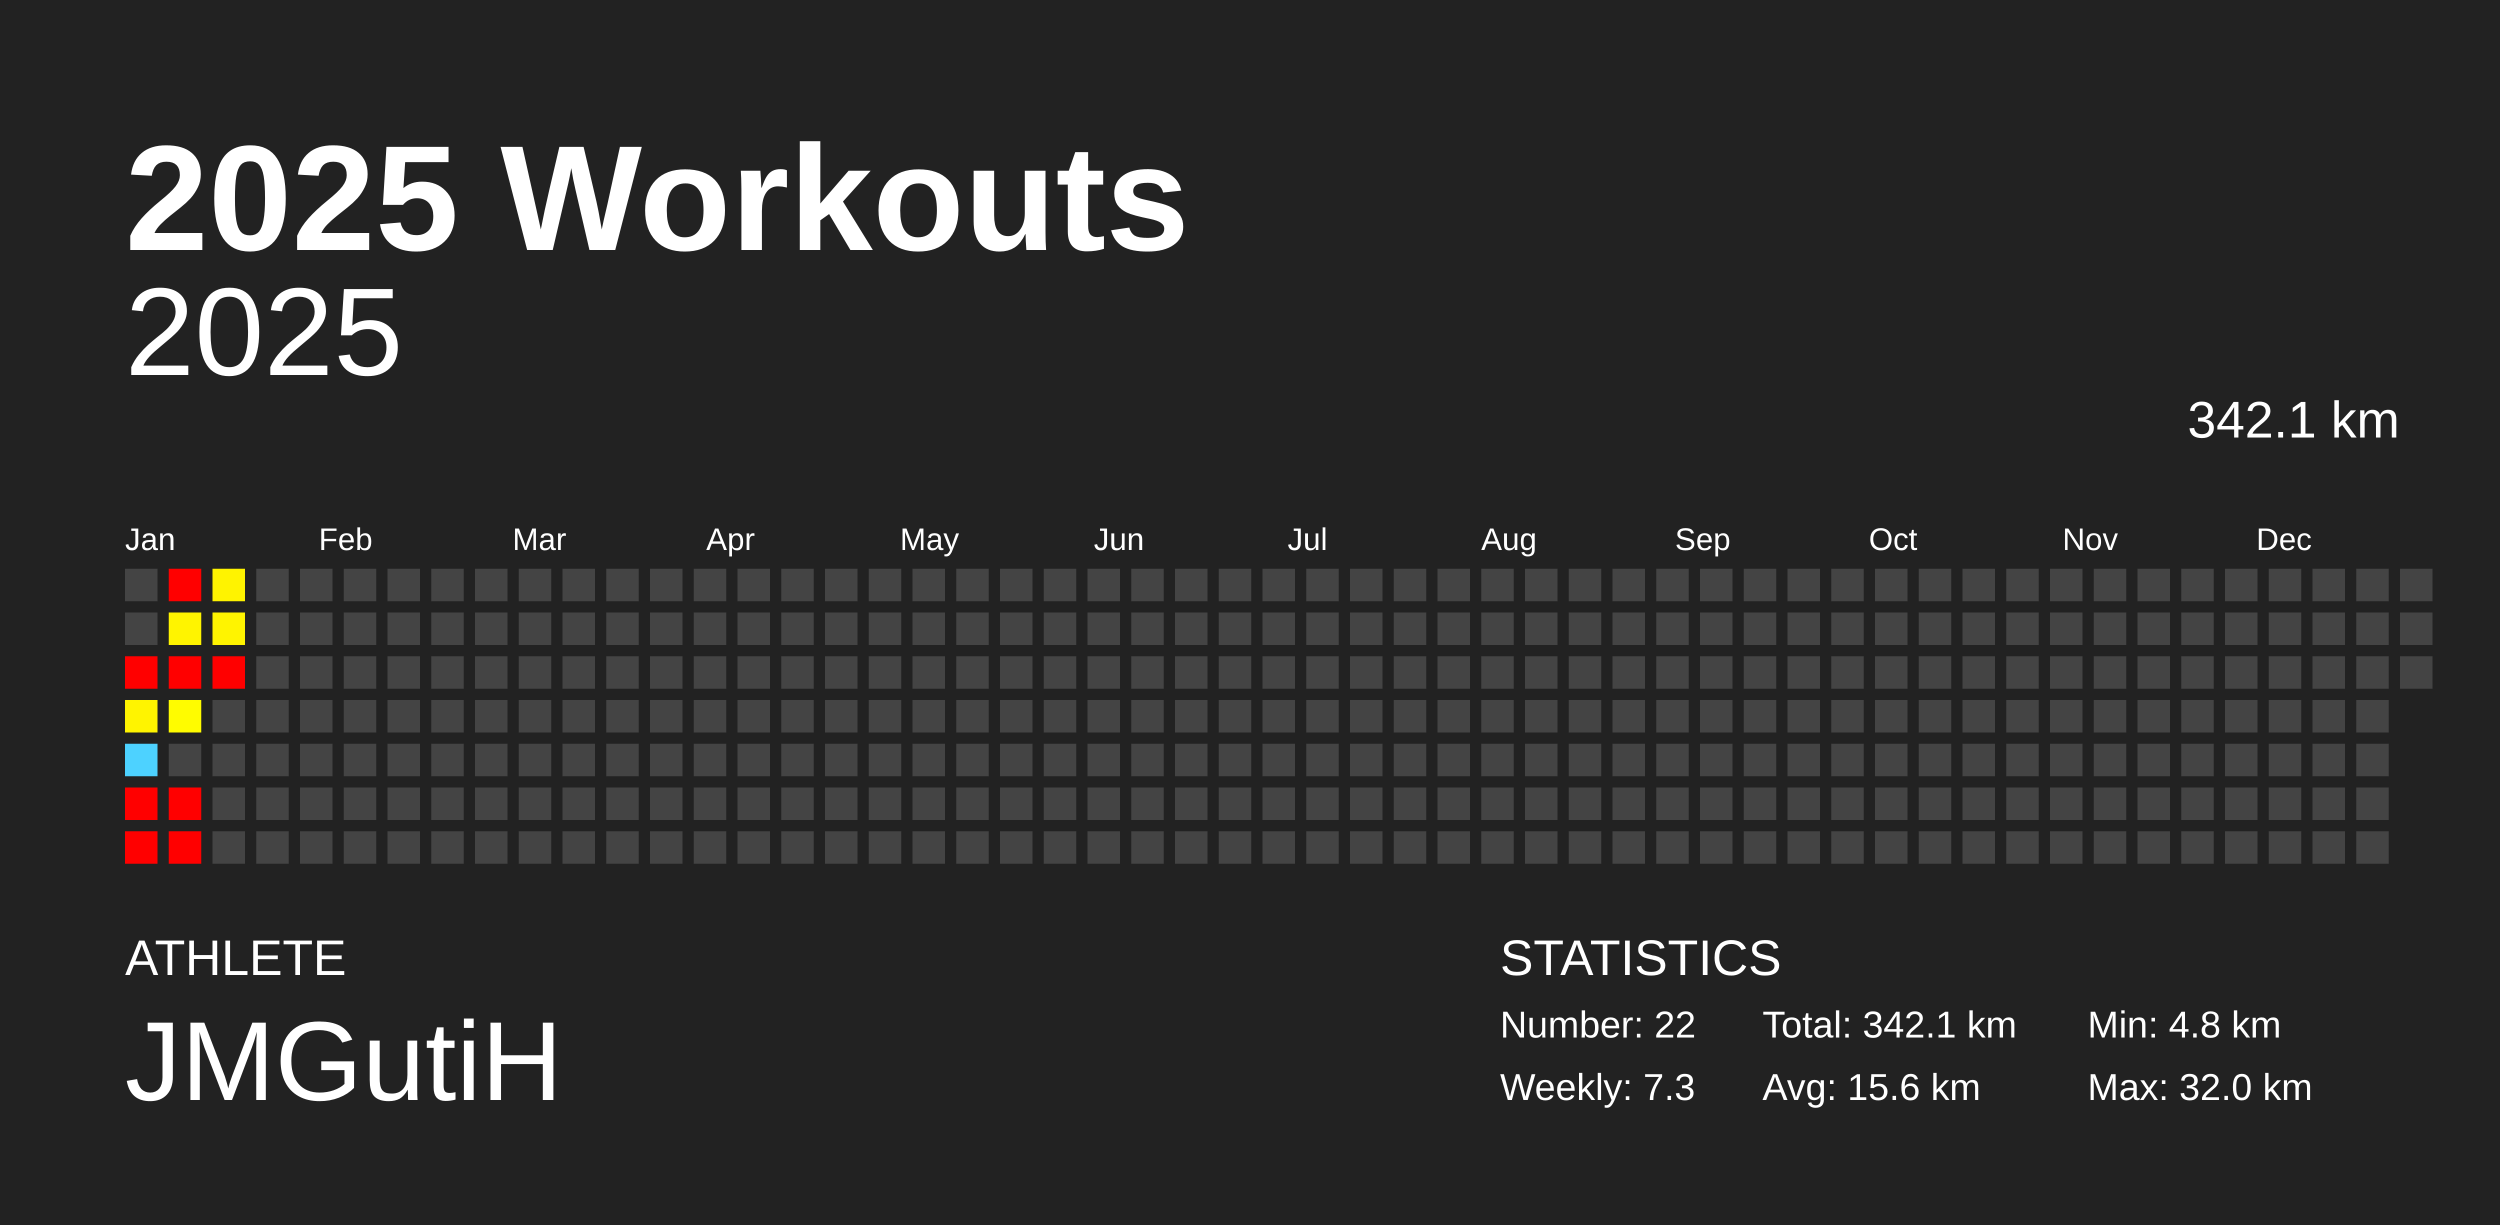
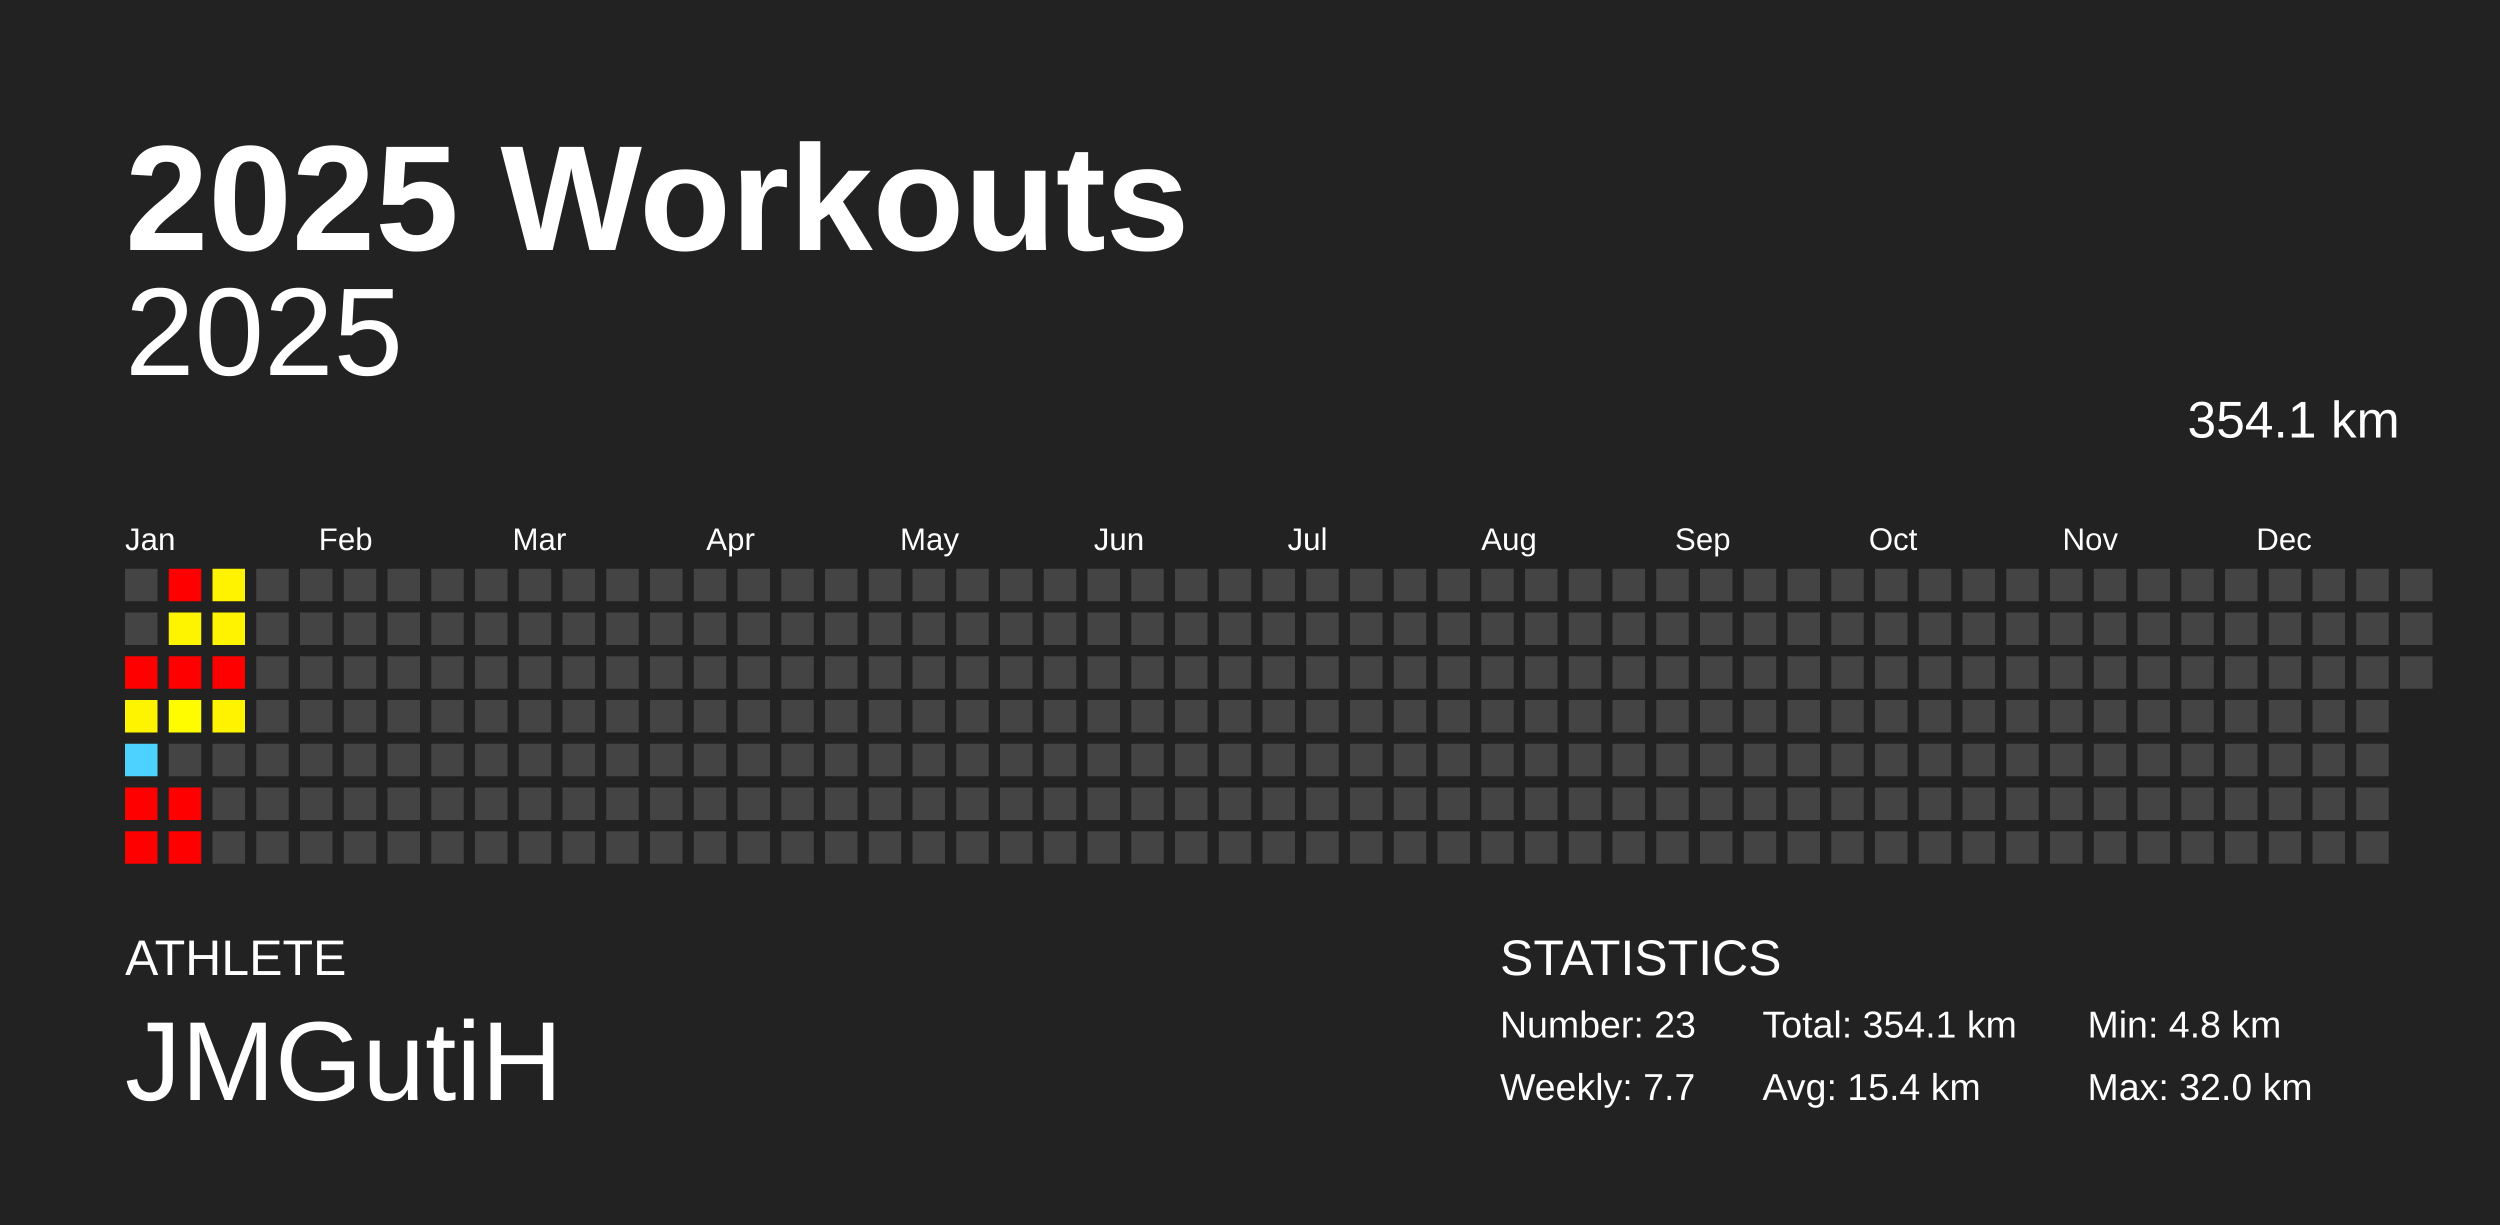
<svg xmlns="http://www.w3.org/2000/svg" baseProfile="full" height="98mm" version="1.1" viewBox="0,0,200,98" width="200mm">
  <defs />
  <rect fill="#222222" height="98" width="200" x="0" y="0" />
  <text fill="#FFFFFF" style="font-size:12px; font-family:Arial; font-weight:bold;" x="10" y="20">2025 Workouts</text>
  <text fill="#FFFFFF" style="font-size:4px; font-family:Arial" x="10" y="78">ATHLETE</text>
  <text fill="#FFFFFF" style="font-size:9px; font-family:Arial" x="10" y="88">JMGutiH</text>
  <text fill="#FFFFFF" style="font-size:4px; font-family:Arial" x="120" y="78">STATISTICS</text>
-   <text fill="#FFFFFF" style="font-size:3px; font-family:Arial" x="120" y="83">Number: 22</text>
-   <text fill="#FFFFFF" style="font-size:3px; font-family:Arial" x="120" y="88">Weekly: 7.3</text>
-   <text fill="#FFFFFF" style="font-size:3px; font-family:Arial" x="141" y="83">Total: 342.1 km</text>
-   <text fill="#FFFFFF" style="font-size:3px; font-family:Arial" x="141" y="88">Avg: 15.6 km</text>
+   <text fill="#FFFFFF" style="font-size:3px; font-family:Arial" x="120" y="83">Number: 23</text>
+   <text fill="#FFFFFF" style="font-size:3px; font-family:Arial" x="120" y="88">Weekly: 7.7</text>
+   <text fill="#FFFFFF" style="font-size:3px; font-family:Arial" x="141" y="83">Total: 354.1 km</text>
+   <text fill="#FFFFFF" style="font-size:3px; font-family:Arial" x="141" y="88">Avg: 15.4 km</text>
  <text fill="#FFFFFF" style="font-size:3px; font-family:Arial" x="167" y="83">Min: 4.8 km</text>
  <text fill="#FFFFFF" style="font-size:3px; font-family:Arial" x="167" y="88">Max: 32.0 km</text>
  <text alignment-baseline="hanging" fill="#FFFFFF" style="font-size:10.0px; font-family:Arial;" x="10" y="30">2025</text>
-   <text alignment-baseline="hanging" fill="#FFFFFF" style="font-size:4.125px; font-family:Arial;" x="175" y="35">342.1 km</text>
+   <text alignment-baseline="hanging" fill="#FFFFFF" style="font-size:4.125px; font-family:Arial;" x="175" y="35">354.1 km</text>
  <text fill="#FFFFFF" style="font-size:2.5px; font-family:Arial" x="10.0" y="44">Jan</text>
  <text fill="#FFFFFF" style="font-size:2.5px; font-family:Arial" x="25.5" y="44">Feb</text>
  <text fill="#FFFFFF" style="font-size:2.5px; font-family:Arial" x="41.0" y="44">Mar</text>
  <text fill="#FFFFFF" style="font-size:2.5px; font-family:Arial" x="56.5" y="44">Apr</text>
  <text fill="#FFFFFF" style="font-size:2.5px; font-family:Arial" x="72.0" y="44">May</text>
  <text fill="#FFFFFF" style="font-size:2.5px; font-family:Arial" x="87.5" y="44">Jun</text>
  <text fill="#FFFFFF" style="font-size:2.5px; font-family:Arial" x="103.0" y="44">Jul</text>
  <text fill="#FFFFFF" style="font-size:2.5px; font-family:Arial" x="118.5" y="44">Aug</text>
  <text fill="#FFFFFF" style="font-size:2.5px; font-family:Arial" x="134.0" y="44">Sep</text>
  <text fill="#FFFFFF" style="font-size:2.5px; font-family:Arial" x="149.5" y="44">Oct</text>
  <text fill="#FFFFFF" style="font-size:2.5px; font-family:Arial" x="165.0" y="44">Nov</text>
  <text fill="#FFFFFF" style="font-size:2.5px; font-family:Arial" x="180.5" y="44">Dec</text>
  <rect fill="#444444" height="2.6" width="2.6" x="10.0" y="45.5" />
  <rect fill="#444444" height="2.6" width="2.6" x="10.0" y="49.0" />
  <rect fill="red" height="2.6" width="2.6" x="10.0" y="52.5" />
  <rect fill="#fff400" height="2.6" width="2.6" x="10.0" y="56.0" />
  <rect fill="#4dd2ff" height="2.6" width="2.6" x="10.0" y="59.5" />
  <rect fill="red" height="2.6" width="2.6" x="10.0" y="63.0" />
  <rect fill="red" height="2.6" width="2.6" x="10.0" y="66.5" />
  <rect fill="red" height="2.6" width="2.6" x="13.5" y="45.5" />
  <rect fill="#fff400" height="2.6" width="2.6" x="13.5" y="49.0" />
  <rect fill="red" height="2.6" width="2.6" x="13.5" y="52.5" />
  <rect fill="#fffc00" height="2.6" width="2.6" x="13.5" y="56.0" />
  <rect fill="#444444" height="2.6" width="2.6" x="13.5" y="59.5" />
  <rect fill="red" height="2.6" width="2.6" x="13.5" y="63.0" />
  <rect fill="red" height="2.6" width="2.6" x="13.5" y="66.5" />
  <rect fill="#fff300" height="2.6" width="2.6" x="17.0" y="45.5" />
  <rect fill="#fff400" height="2.6" width="2.6" x="17.0" y="49.0" />
  <rect fill="red" height="2.6" width="2.6" x="17.0" y="52.5" />
-   <rect fill="#444444" height="2.6" width="2.6" x="17.0" y="56.0" />
+   <rect fill="#fff400" height="2.6" width="2.6" x="17.0" y="56.0" />
  <rect fill="#444444" height="2.6" width="2.6" x="17.0" y="59.5" />
  <rect fill="#444444" height="2.6" width="2.6" x="17.0" y="63.0" />
  <rect fill="#444444" height="2.6" width="2.6" x="17.0" y="66.5" />
  <rect fill="#444444" height="2.6" width="2.6" x="20.5" y="45.5" />
  <rect fill="#444444" height="2.6" width="2.6" x="20.5" y="49.0" />
  <rect fill="#444444" height="2.6" width="2.6" x="20.5" y="52.5" />
  <rect fill="#444444" height="2.6" width="2.6" x="20.5" y="56.0" />
  <rect fill="#444444" height="2.6" width="2.6" x="20.5" y="59.5" />
  <rect fill="#444444" height="2.6" width="2.6" x="20.5" y="63.0" />
  <rect fill="#444444" height="2.6" width="2.6" x="20.5" y="66.5" />
  <rect fill="#444444" height="2.6" width="2.6" x="24.0" y="45.5" />
  <rect fill="#444444" height="2.6" width="2.6" x="24.0" y="49.0" />
  <rect fill="#444444" height="2.6" width="2.6" x="24.0" y="52.5" />
  <rect fill="#444444" height="2.6" width="2.6" x="24.0" y="56.0" />
  <rect fill="#444444" height="2.6" width="2.6" x="24.0" y="59.5" />
  <rect fill="#444444" height="2.6" width="2.6" x="24.0" y="63.0" />
  <rect fill="#444444" height="2.6" width="2.6" x="24.0" y="66.5" />
  <rect fill="#444444" height="2.6" width="2.6" x="27.5" y="45.5" />
  <rect fill="#444444" height="2.6" width="2.6" x="27.5" y="49.0" />
  <rect fill="#444444" height="2.6" width="2.6" x="27.5" y="52.5" />
  <rect fill="#444444" height="2.6" width="2.6" x="27.5" y="56.0" />
  <rect fill="#444444" height="2.6" width="2.6" x="27.5" y="59.5" />
  <rect fill="#444444" height="2.6" width="2.6" x="27.5" y="63.0" />
  <rect fill="#444444" height="2.6" width="2.6" x="27.5" y="66.5" />
  <rect fill="#444444" height="2.6" width="2.6" x="31.0" y="45.5" />
  <rect fill="#444444" height="2.6" width="2.6" x="31.0" y="49.0" />
  <rect fill="#444444" height="2.6" width="2.6" x="31.0" y="52.5" />
  <rect fill="#444444" height="2.6" width="2.6" x="31.0" y="56.0" />
  <rect fill="#444444" height="2.6" width="2.6" x="31.0" y="59.5" />
  <rect fill="#444444" height="2.6" width="2.6" x="31.0" y="63.0" />
  <rect fill="#444444" height="2.6" width="2.6" x="31.0" y="66.5" />
  <rect fill="#444444" height="2.6" width="2.6" x="34.5" y="45.5" />
  <rect fill="#444444" height="2.6" width="2.6" x="34.5" y="49.0" />
  <rect fill="#444444" height="2.6" width="2.6" x="34.5" y="52.5" />
  <rect fill="#444444" height="2.6" width="2.6" x="34.5" y="56.0" />
  <rect fill="#444444" height="2.6" width="2.6" x="34.5" y="59.5" />
  <rect fill="#444444" height="2.6" width="2.6" x="34.5" y="63.0" />
  <rect fill="#444444" height="2.6" width="2.6" x="34.5" y="66.5" />
  <rect fill="#444444" height="2.6" width="2.6" x="38.0" y="45.5" />
  <rect fill="#444444" height="2.6" width="2.6" x="38.0" y="49.0" />
  <rect fill="#444444" height="2.6" width="2.6" x="38.0" y="52.5" />
  <rect fill="#444444" height="2.6" width="2.6" x="38.0" y="56.0" />
  <rect fill="#444444" height="2.6" width="2.6" x="38.0" y="59.5" />
  <rect fill="#444444" height="2.6" width="2.6" x="38.0" y="63.0" />
  <rect fill="#444444" height="2.6" width="2.6" x="38.0" y="66.5" />
  <rect fill="#444444" height="2.6" width="2.6" x="41.5" y="45.5" />
  <rect fill="#444444" height="2.6" width="2.6" x="41.5" y="49.0" />
  <rect fill="#444444" height="2.6" width="2.6" x="41.5" y="52.5" />
  <rect fill="#444444" height="2.6" width="2.6" x="41.5" y="56.0" />
  <rect fill="#444444" height="2.6" width="2.6" x="41.5" y="59.5" />
  <rect fill="#444444" height="2.6" width="2.6" x="41.5" y="63.0" />
  <rect fill="#444444" height="2.6" width="2.6" x="41.5" y="66.5" />
  <rect fill="#444444" height="2.6" width="2.6" x="45.0" y="45.5" />
  <rect fill="#444444" height="2.6" width="2.6" x="45.0" y="49.0" />
  <rect fill="#444444" height="2.6" width="2.6" x="45.0" y="52.5" />
  <rect fill="#444444" height="2.6" width="2.6" x="45.0" y="56.0" />
  <rect fill="#444444" height="2.6" width="2.6" x="45.0" y="59.5" />
  <rect fill="#444444" height="2.6" width="2.6" x="45.0" y="63.0" />
  <rect fill="#444444" height="2.6" width="2.6" x="45.0" y="66.5" />
  <rect fill="#444444" height="2.6" width="2.6" x="48.5" y="45.5" />
  <rect fill="#444444" height="2.6" width="2.6" x="48.5" y="49.0" />
  <rect fill="#444444" height="2.6" width="2.6" x="48.5" y="52.5" />
  <rect fill="#444444" height="2.6" width="2.6" x="48.5" y="56.0" />
  <rect fill="#444444" height="2.6" width="2.6" x="48.5" y="59.5" />
  <rect fill="#444444" height="2.6" width="2.6" x="48.5" y="63.0" />
  <rect fill="#444444" height="2.6" width="2.6" x="48.5" y="66.5" />
  <rect fill="#444444" height="2.6" width="2.6" x="52.0" y="45.5" />
  <rect fill="#444444" height="2.6" width="2.6" x="52.0" y="49.0" />
  <rect fill="#444444" height="2.6" width="2.6" x="52.0" y="52.5" />
  <rect fill="#444444" height="2.6" width="2.6" x="52.0" y="56.0" />
  <rect fill="#444444" height="2.6" width="2.6" x="52.0" y="59.5" />
  <rect fill="#444444" height="2.6" width="2.6" x="52.0" y="63.0" />
  <rect fill="#444444" height="2.6" width="2.6" x="52.0" y="66.5" />
  <rect fill="#444444" height="2.6" width="2.6" x="55.5" y="45.5" />
  <rect fill="#444444" height="2.6" width="2.6" x="55.5" y="49.0" />
  <rect fill="#444444" height="2.6" width="2.6" x="55.5" y="52.5" />
  <rect fill="#444444" height="2.6" width="2.6" x="55.5" y="56.0" />
  <rect fill="#444444" height="2.6" width="2.6" x="55.5" y="59.5" />
  <rect fill="#444444" height="2.6" width="2.6" x="55.5" y="63.0" />
  <rect fill="#444444" height="2.6" width="2.6" x="55.5" y="66.5" />
  <rect fill="#444444" height="2.6" width="2.6" x="59.0" y="45.5" />
  <rect fill="#444444" height="2.6" width="2.6" x="59.0" y="49.0" />
  <rect fill="#444444" height="2.6" width="2.6" x="59.0" y="52.5" />
  <rect fill="#444444" height="2.6" width="2.6" x="59.0" y="56.0" />
  <rect fill="#444444" height="2.6" width="2.6" x="59.0" y="59.5" />
  <rect fill="#444444" height="2.6" width="2.6" x="59.0" y="63.0" />
  <rect fill="#444444" height="2.6" width="2.6" x="59.0" y="66.5" />
  <rect fill="#444444" height="2.6" width="2.6" x="62.5" y="45.5" />
  <rect fill="#444444" height="2.6" width="2.6" x="62.5" y="49.0" />
  <rect fill="#444444" height="2.6" width="2.6" x="62.5" y="52.5" />
  <rect fill="#444444" height="2.6" width="2.6" x="62.5" y="56.0" />
  <rect fill="#444444" height="2.6" width="2.6" x="62.5" y="59.5" />
  <rect fill="#444444" height="2.6" width="2.6" x="62.5" y="63.0" />
  <rect fill="#444444" height="2.6" width="2.6" x="62.5" y="66.5" />
  <rect fill="#444444" height="2.6" width="2.6" x="66.0" y="45.5" />
  <rect fill="#444444" height="2.6" width="2.6" x="66.0" y="49.0" />
  <rect fill="#444444" height="2.6" width="2.6" x="66.0" y="52.5" />
  <rect fill="#444444" height="2.6" width="2.6" x="66.0" y="56.0" />
  <rect fill="#444444" height="2.6" width="2.6" x="66.0" y="59.5" />
  <rect fill="#444444" height="2.6" width="2.6" x="66.0" y="63.0" />
  <rect fill="#444444" height="2.6" width="2.6" x="66.0" y="66.5" />
  <rect fill="#444444" height="2.6" width="2.6" x="69.5" y="45.5" />
  <rect fill="#444444" height="2.6" width="2.6" x="69.5" y="49.0" />
  <rect fill="#444444" height="2.6" width="2.6" x="69.5" y="52.5" />
  <rect fill="#444444" height="2.6" width="2.6" x="69.5" y="56.0" />
  <rect fill="#444444" height="2.6" width="2.6" x="69.5" y="59.5" />
  <rect fill="#444444" height="2.6" width="2.6" x="69.5" y="63.0" />
  <rect fill="#444444" height="2.6" width="2.6" x="69.5" y="66.5" />
  <rect fill="#444444" height="2.6" width="2.6" x="73.0" y="45.5" />
  <rect fill="#444444" height="2.6" width="2.6" x="73.0" y="49.0" />
  <rect fill="#444444" height="2.6" width="2.6" x="73.0" y="52.5" />
  <rect fill="#444444" height="2.6" width="2.6" x="73.0" y="56.0" />
  <rect fill="#444444" height="2.6" width="2.6" x="73.0" y="59.5" />
  <rect fill="#444444" height="2.6" width="2.6" x="73.0" y="63.0" />
  <rect fill="#444444" height="2.6" width="2.6" x="73.0" y="66.5" />
  <rect fill="#444444" height="2.6" width="2.6" x="76.5" y="45.5" />
  <rect fill="#444444" height="2.6" width="2.6" x="76.5" y="49.0" />
  <rect fill="#444444" height="2.6" width="2.6" x="76.5" y="52.5" />
  <rect fill="#444444" height="2.6" width="2.6" x="76.5" y="56.0" />
  <rect fill="#444444" height="2.6" width="2.6" x="76.5" y="59.5" />
  <rect fill="#444444" height="2.6" width="2.6" x="76.5" y="63.0" />
  <rect fill="#444444" height="2.6" width="2.6" x="76.5" y="66.5" />
  <rect fill="#444444" height="2.6" width="2.6" x="80.0" y="45.5" />
  <rect fill="#444444" height="2.6" width="2.6" x="80.0" y="49.0" />
  <rect fill="#444444" height="2.6" width="2.6" x="80.0" y="52.5" />
  <rect fill="#444444" height="2.6" width="2.6" x="80.0" y="56.0" />
  <rect fill="#444444" height="2.6" width="2.6" x="80.0" y="59.5" />
  <rect fill="#444444" height="2.6" width="2.6" x="80.0" y="63.0" />
  <rect fill="#444444" height="2.6" width="2.6" x="80.0" y="66.5" />
  <rect fill="#444444" height="2.6" width="2.6" x="83.5" y="45.5" />
  <rect fill="#444444" height="2.6" width="2.6" x="83.5" y="49.0" />
  <rect fill="#444444" height="2.6" width="2.6" x="83.5" y="52.5" />
  <rect fill="#444444" height="2.6" width="2.6" x="83.5" y="56.0" />
  <rect fill="#444444" height="2.6" width="2.6" x="83.5" y="59.5" />
  <rect fill="#444444" height="2.6" width="2.6" x="83.5" y="63.0" />
  <rect fill="#444444" height="2.6" width="2.6" x="83.5" y="66.5" />
  <rect fill="#444444" height="2.6" width="2.6" x="87.0" y="45.5" />
  <rect fill="#444444" height="2.6" width="2.6" x="87.0" y="49.0" />
  <rect fill="#444444" height="2.6" width="2.6" x="87.0" y="52.5" />
  <rect fill="#444444" height="2.6" width="2.6" x="87.0" y="56.0" />
  <rect fill="#444444" height="2.6" width="2.6" x="87.0" y="59.5" />
  <rect fill="#444444" height="2.6" width="2.6" x="87.0" y="63.0" />
  <rect fill="#444444" height="2.6" width="2.6" x="87.0" y="66.5" />
  <rect fill="#444444" height="2.6" width="2.6" x="90.5" y="45.5" />
  <rect fill="#444444" height="2.6" width="2.6" x="90.5" y="49.0" />
  <rect fill="#444444" height="2.6" width="2.6" x="90.5" y="52.5" />
  <rect fill="#444444" height="2.6" width="2.6" x="90.5" y="56.0" />
  <rect fill="#444444" height="2.6" width="2.6" x="90.5" y="59.5" />
  <rect fill="#444444" height="2.6" width="2.6" x="90.5" y="63.0" />
  <rect fill="#444444" height="2.6" width="2.6" x="90.5" y="66.5" />
  <rect fill="#444444" height="2.6" width="2.6" x="94.0" y="45.5" />
  <rect fill="#444444" height="2.6" width="2.6" x="94.0" y="49.0" />
  <rect fill="#444444" height="2.6" width="2.6" x="94.0" y="52.5" />
  <rect fill="#444444" height="2.6" width="2.6" x="94.0" y="56.0" />
  <rect fill="#444444" height="2.6" width="2.6" x="94.0" y="59.5" />
  <rect fill="#444444" height="2.6" width="2.6" x="94.0" y="63.0" />
  <rect fill="#444444" height="2.6" width="2.6" x="94.0" y="66.5" />
  <rect fill="#444444" height="2.6" width="2.6" x="97.5" y="45.5" />
  <rect fill="#444444" height="2.6" width="2.6" x="97.5" y="49.0" />
  <rect fill="#444444" height="2.6" width="2.6" x="97.5" y="52.5" />
  <rect fill="#444444" height="2.6" width="2.6" x="97.5" y="56.0" />
  <rect fill="#444444" height="2.6" width="2.6" x="97.5" y="59.5" />
  <rect fill="#444444" height="2.6" width="2.6" x="97.5" y="63.0" />
  <rect fill="#444444" height="2.6" width="2.6" x="97.5" y="66.5" />
  <rect fill="#444444" height="2.6" width="2.6" x="101.0" y="45.5" />
  <rect fill="#444444" height="2.6" width="2.6" x="101.0" y="49.0" />
  <rect fill="#444444" height="2.6" width="2.6" x="101.0" y="52.5" />
  <rect fill="#444444" height="2.6" width="2.6" x="101.0" y="56.0" />
  <rect fill="#444444" height="2.6" width="2.6" x="101.0" y="59.5" />
  <rect fill="#444444" height="2.6" width="2.6" x="101.0" y="63.0" />
  <rect fill="#444444" height="2.6" width="2.6" x="101.0" y="66.5" />
  <rect fill="#444444" height="2.6" width="2.6" x="104.5" y="45.5" />
  <rect fill="#444444" height="2.6" width="2.6" x="104.5" y="49.0" />
  <rect fill="#444444" height="2.6" width="2.6" x="104.5" y="52.5" />
  <rect fill="#444444" height="2.6" width="2.6" x="104.5" y="56.0" />
  <rect fill="#444444" height="2.6" width="2.6" x="104.5" y="59.5" />
  <rect fill="#444444" height="2.6" width="2.6" x="104.5" y="63.0" />
  <rect fill="#444444" height="2.6" width="2.6" x="104.5" y="66.5" />
  <rect fill="#444444" height="2.6" width="2.6" x="108.0" y="45.5" />
  <rect fill="#444444" height="2.6" width="2.6" x="108.0" y="49.0" />
  <rect fill="#444444" height="2.6" width="2.6" x="108.0" y="52.5" />
  <rect fill="#444444" height="2.6" width="2.6" x="108.0" y="56.0" />
  <rect fill="#444444" height="2.6" width="2.6" x="108.0" y="59.5" />
  <rect fill="#444444" height="2.6" width="2.6" x="108.0" y="63.0" />
  <rect fill="#444444" height="2.6" width="2.6" x="108.0" y="66.5" />
  <rect fill="#444444" height="2.6" width="2.6" x="111.5" y="45.5" />
  <rect fill="#444444" height="2.6" width="2.6" x="111.5" y="49.0" />
  <rect fill="#444444" height="2.6" width="2.6" x="111.5" y="52.5" />
  <rect fill="#444444" height="2.6" width="2.6" x="111.5" y="56.0" />
  <rect fill="#444444" height="2.6" width="2.6" x="111.5" y="59.5" />
  <rect fill="#444444" height="2.6" width="2.6" x="111.5" y="63.0" />
  <rect fill="#444444" height="2.6" width="2.6" x="111.5" y="66.5" />
  <rect fill="#444444" height="2.6" width="2.6" x="115.0" y="45.5" />
  <rect fill="#444444" height="2.6" width="2.6" x="115.0" y="49.0" />
  <rect fill="#444444" height="2.6" width="2.6" x="115.0" y="52.5" />
  <rect fill="#444444" height="2.6" width="2.6" x="115.0" y="56.0" />
  <rect fill="#444444" height="2.6" width="2.6" x="115.0" y="59.5" />
  <rect fill="#444444" height="2.6" width="2.6" x="115.0" y="63.0" />
  <rect fill="#444444" height="2.6" width="2.6" x="115.0" y="66.5" />
  <rect fill="#444444" height="2.6" width="2.6" x="118.5" y="45.5" />
  <rect fill="#444444" height="2.6" width="2.6" x="118.5" y="49.0" />
  <rect fill="#444444" height="2.6" width="2.6" x="118.5" y="52.5" />
  <rect fill="#444444" height="2.6" width="2.6" x="118.5" y="56.0" />
  <rect fill="#444444" height="2.6" width="2.6" x="118.5" y="59.5" />
  <rect fill="#444444" height="2.6" width="2.6" x="118.5" y="63.0" />
  <rect fill="#444444" height="2.6" width="2.6" x="118.5" y="66.5" />
  <rect fill="#444444" height="2.6" width="2.6" x="122.0" y="45.5" />
  <rect fill="#444444" height="2.6" width="2.6" x="122.0" y="49.0" />
  <rect fill="#444444" height="2.6" width="2.6" x="122.0" y="52.5" />
  <rect fill="#444444" height="2.6" width="2.6" x="122.0" y="56.0" />
  <rect fill="#444444" height="2.6" width="2.6" x="122.0" y="59.5" />
  <rect fill="#444444" height="2.6" width="2.6" x="122.0" y="63.0" />
  <rect fill="#444444" height="2.6" width="2.6" x="122.0" y="66.5" />
  <rect fill="#444444" height="2.6" width="2.6" x="125.5" y="45.5" />
  <rect fill="#444444" height="2.6" width="2.6" x="125.5" y="49.0" />
  <rect fill="#444444" height="2.6" width="2.6" x="125.5" y="52.5" />
  <rect fill="#444444" height="2.6" width="2.6" x="125.5" y="56.0" />
  <rect fill="#444444" height="2.6" width="2.6" x="125.5" y="59.5" />
  <rect fill="#444444" height="2.6" width="2.6" x="125.5" y="63.0" />
  <rect fill="#444444" height="2.6" width="2.6" x="125.5" y="66.5" />
  <rect fill="#444444" height="2.6" width="2.6" x="129.0" y="45.5" />
  <rect fill="#444444" height="2.6" width="2.6" x="129.0" y="49.0" />
  <rect fill="#444444" height="2.6" width="2.6" x="129.0" y="52.5" />
  <rect fill="#444444" height="2.6" width="2.6" x="129.0" y="56.0" />
  <rect fill="#444444" height="2.6" width="2.6" x="129.0" y="59.5" />
  <rect fill="#444444" height="2.6" width="2.6" x="129.0" y="63.0" />
  <rect fill="#444444" height="2.6" width="2.6" x="129.0" y="66.5" />
  <rect fill="#444444" height="2.6" width="2.6" x="132.5" y="45.5" />
  <rect fill="#444444" height="2.6" width="2.6" x="132.5" y="49.0" />
  <rect fill="#444444" height="2.6" width="2.6" x="132.5" y="52.5" />
  <rect fill="#444444" height="2.6" width="2.6" x="132.5" y="56.0" />
  <rect fill="#444444" height="2.6" width="2.6" x="132.5" y="59.5" />
  <rect fill="#444444" height="2.6" width="2.6" x="132.5" y="63.0" />
  <rect fill="#444444" height="2.6" width="2.6" x="132.5" y="66.5" />
  <rect fill="#444444" height="2.6" width="2.6" x="136.0" y="45.5" />
  <rect fill="#444444" height="2.6" width="2.6" x="136.0" y="49.0" />
  <rect fill="#444444" height="2.6" width="2.6" x="136.0" y="52.5" />
  <rect fill="#444444" height="2.6" width="2.6" x="136.0" y="56.0" />
  <rect fill="#444444" height="2.6" width="2.6" x="136.0" y="59.5" />
  <rect fill="#444444" height="2.6" width="2.6" x="136.0" y="63.0" />
  <rect fill="#444444" height="2.6" width="2.6" x="136.0" y="66.5" />
  <rect fill="#444444" height="2.6" width="2.6" x="139.5" y="45.5" />
  <rect fill="#444444" height="2.6" width="2.6" x="139.5" y="49.0" />
  <rect fill="#444444" height="2.6" width="2.6" x="139.5" y="52.5" />
  <rect fill="#444444" height="2.6" width="2.6" x="139.5" y="56.0" />
  <rect fill="#444444" height="2.6" width="2.6" x="139.5" y="59.5" />
  <rect fill="#444444" height="2.6" width="2.6" x="139.5" y="63.0" />
  <rect fill="#444444" height="2.6" width="2.6" x="139.5" y="66.5" />
  <rect fill="#444444" height="2.6" width="2.6" x="143.0" y="45.5" />
  <rect fill="#444444" height="2.6" width="2.6" x="143.0" y="49.0" />
  <rect fill="#444444" height="2.6" width="2.6" x="143.0" y="52.5" />
  <rect fill="#444444" height="2.6" width="2.6" x="143.0" y="56.0" />
  <rect fill="#444444" height="2.6" width="2.6" x="143.0" y="59.5" />
  <rect fill="#444444" height="2.6" width="2.6" x="143.0" y="63.0" />
  <rect fill="#444444" height="2.6" width="2.6" x="143.0" y="66.5" />
  <rect fill="#444444" height="2.6" width="2.6" x="146.5" y="45.5" />
  <rect fill="#444444" height="2.6" width="2.6" x="146.5" y="49.0" />
  <rect fill="#444444" height="2.6" width="2.6" x="146.5" y="52.5" />
  <rect fill="#444444" height="2.6" width="2.6" x="146.5" y="56.0" />
  <rect fill="#444444" height="2.6" width="2.6" x="146.5" y="59.5" />
  <rect fill="#444444" height="2.6" width="2.6" x="146.5" y="63.0" />
  <rect fill="#444444" height="2.6" width="2.6" x="146.5" y="66.5" />
  <rect fill="#444444" height="2.6" width="2.6" x="150.0" y="45.5" />
  <rect fill="#444444" height="2.6" width="2.6" x="150.0" y="49.0" />
  <rect fill="#444444" height="2.6" width="2.6" x="150.0" y="52.5" />
  <rect fill="#444444" height="2.6" width="2.6" x="150.0" y="56.0" />
  <rect fill="#444444" height="2.6" width="2.6" x="150.0" y="59.5" />
  <rect fill="#444444" height="2.6" width="2.6" x="150.0" y="63.0" />
  <rect fill="#444444" height="2.6" width="2.6" x="150.0" y="66.5" />
  <rect fill="#444444" height="2.6" width="2.6" x="153.5" y="45.5" />
  <rect fill="#444444" height="2.6" width="2.6" x="153.5" y="49.0" />
  <rect fill="#444444" height="2.6" width="2.6" x="153.5" y="52.5" />
  <rect fill="#444444" height="2.6" width="2.6" x="153.5" y="56.0" />
  <rect fill="#444444" height="2.6" width="2.6" x="153.5" y="59.5" />
  <rect fill="#444444" height="2.6" width="2.6" x="153.5" y="63.0" />
  <rect fill="#444444" height="2.6" width="2.6" x="153.5" y="66.5" />
  <rect fill="#444444" height="2.6" width="2.6" x="157.0" y="45.5" />
  <rect fill="#444444" height="2.6" width="2.6" x="157.0" y="49.0" />
  <rect fill="#444444" height="2.6" width="2.6" x="157.0" y="52.5" />
  <rect fill="#444444" height="2.6" width="2.6" x="157.0" y="56.0" />
  <rect fill="#444444" height="2.6" width="2.6" x="157.0" y="59.5" />
  <rect fill="#444444" height="2.6" width="2.6" x="157.0" y="63.0" />
  <rect fill="#444444" height="2.6" width="2.6" x="157.0" y="66.5" />
  <rect fill="#444444" height="2.6" width="2.6" x="160.5" y="45.5" />
  <rect fill="#444444" height="2.6" width="2.6" x="160.5" y="49.0" />
  <rect fill="#444444" height="2.6" width="2.6" x="160.5" y="52.5" />
  <rect fill="#444444" height="2.6" width="2.6" x="160.5" y="56.0" />
  <rect fill="#444444" height="2.6" width="2.6" x="160.5" y="59.5" />
  <rect fill="#444444" height="2.6" width="2.6" x="160.5" y="63.0" />
  <rect fill="#444444" height="2.6" width="2.6" x="160.5" y="66.5" />
  <rect fill="#444444" height="2.6" width="2.6" x="164.0" y="45.5" />
  <rect fill="#444444" height="2.6" width="2.6" x="164.0" y="49.0" />
  <rect fill="#444444" height="2.6" width="2.6" x="164.0" y="52.5" />
  <rect fill="#444444" height="2.6" width="2.6" x="164.0" y="56.0" />
  <rect fill="#444444" height="2.6" width="2.6" x="164.0" y="59.5" />
  <rect fill="#444444" height="2.6" width="2.6" x="164.0" y="63.0" />
  <rect fill="#444444" height="2.6" width="2.6" x="164.0" y="66.5" />
  <rect fill="#444444" height="2.6" width="2.6" x="167.5" y="45.5" />
  <rect fill="#444444" height="2.6" width="2.6" x="167.5" y="49.0" />
  <rect fill="#444444" height="2.6" width="2.6" x="167.5" y="52.5" />
  <rect fill="#444444" height="2.6" width="2.6" x="167.5" y="56.0" />
  <rect fill="#444444" height="2.6" width="2.6" x="167.5" y="59.5" />
  <rect fill="#444444" height="2.6" width="2.6" x="167.5" y="63.0" />
  <rect fill="#444444" height="2.6" width="2.6" x="167.5" y="66.5" />
  <rect fill="#444444" height="2.6" width="2.6" x="171.0" y="45.5" />
  <rect fill="#444444" height="2.6" width="2.6" x="171.0" y="49.0" />
  <rect fill="#444444" height="2.6" width="2.6" x="171.0" y="52.5" />
  <rect fill="#444444" height="2.6" width="2.6" x="171.0" y="56.0" />
  <rect fill="#444444" height="2.6" width="2.6" x="171.0" y="59.5" />
  <rect fill="#444444" height="2.6" width="2.6" x="171.0" y="63.0" />
  <rect fill="#444444" height="2.6" width="2.6" x="171.0" y="66.5" />
  <rect fill="#444444" height="2.6" width="2.6" x="174.5" y="45.5" />
  <rect fill="#444444" height="2.6" width="2.6" x="174.5" y="49.0" />
  <rect fill="#444444" height="2.6" width="2.6" x="174.5" y="52.5" />
  <rect fill="#444444" height="2.6" width="2.6" x="174.5" y="56.0" />
  <rect fill="#444444" height="2.6" width="2.6" x="174.5" y="59.5" />
  <rect fill="#444444" height="2.6" width="2.6" x="174.5" y="63.0" />
  <rect fill="#444444" height="2.6" width="2.6" x="174.5" y="66.5" />
  <rect fill="#444444" height="2.6" width="2.6" x="178.0" y="45.5" />
  <rect fill="#444444" height="2.6" width="2.6" x="178.0" y="49.0" />
  <rect fill="#444444" height="2.6" width="2.6" x="178.0" y="52.5" />
  <rect fill="#444444" height="2.6" width="2.6" x="178.0" y="56.0" />
  <rect fill="#444444" height="2.6" width="2.6" x="178.0" y="59.5" />
  <rect fill="#444444" height="2.6" width="2.6" x="178.0" y="63.0" />
  <rect fill="#444444" height="2.6" width="2.6" x="178.0" y="66.5" />
  <rect fill="#444444" height="2.6" width="2.6" x="181.5" y="45.5" />
  <rect fill="#444444" height="2.6" width="2.6" x="181.5" y="49.0" />
  <rect fill="#444444" height="2.6" width="2.6" x="181.5" y="52.5" />
  <rect fill="#444444" height="2.6" width="2.6" x="181.5" y="56.0" />
  <rect fill="#444444" height="2.6" width="2.6" x="181.5" y="59.5" />
  <rect fill="#444444" height="2.6" width="2.6" x="181.5" y="63.0" />
  <rect fill="#444444" height="2.6" width="2.6" x="181.5" y="66.5" />
  <rect fill="#444444" height="2.6" width="2.6" x="185.0" y="45.5" />
  <rect fill="#444444" height="2.6" width="2.6" x="185.0" y="49.0" />
  <rect fill="#444444" height="2.6" width="2.6" x="185.0" y="52.5" />
  <rect fill="#444444" height="2.6" width="2.6" x="185.0" y="56.0" />
  <rect fill="#444444" height="2.6" width="2.6" x="185.0" y="59.5" />
  <rect fill="#444444" height="2.6" width="2.6" x="185.0" y="63.0" />
  <rect fill="#444444" height="2.6" width="2.6" x="185.0" y="66.5" />
  <rect fill="#444444" height="2.6" width="2.6" x="188.5" y="45.5" />
  <rect fill="#444444" height="2.6" width="2.6" x="188.5" y="49.0" />
  <rect fill="#444444" height="2.6" width="2.6" x="188.5" y="52.5" />
  <rect fill="#444444" height="2.6" width="2.6" x="188.5" y="56.0" />
  <rect fill="#444444" height="2.6" width="2.6" x="188.5" y="59.5" />
  <rect fill="#444444" height="2.6" width="2.6" x="188.5" y="63.0" />
  <rect fill="#444444" height="2.6" width="2.6" x="188.5" y="66.5" />
  <rect fill="#444444" height="2.6" width="2.6" x="192.0" y="45.5" />
  <rect fill="#444444" height="2.6" width="2.6" x="192.0" y="49.0" />
  <rect fill="#444444" height="2.6" width="2.6" x="192.0" y="52.5" />
</svg>
